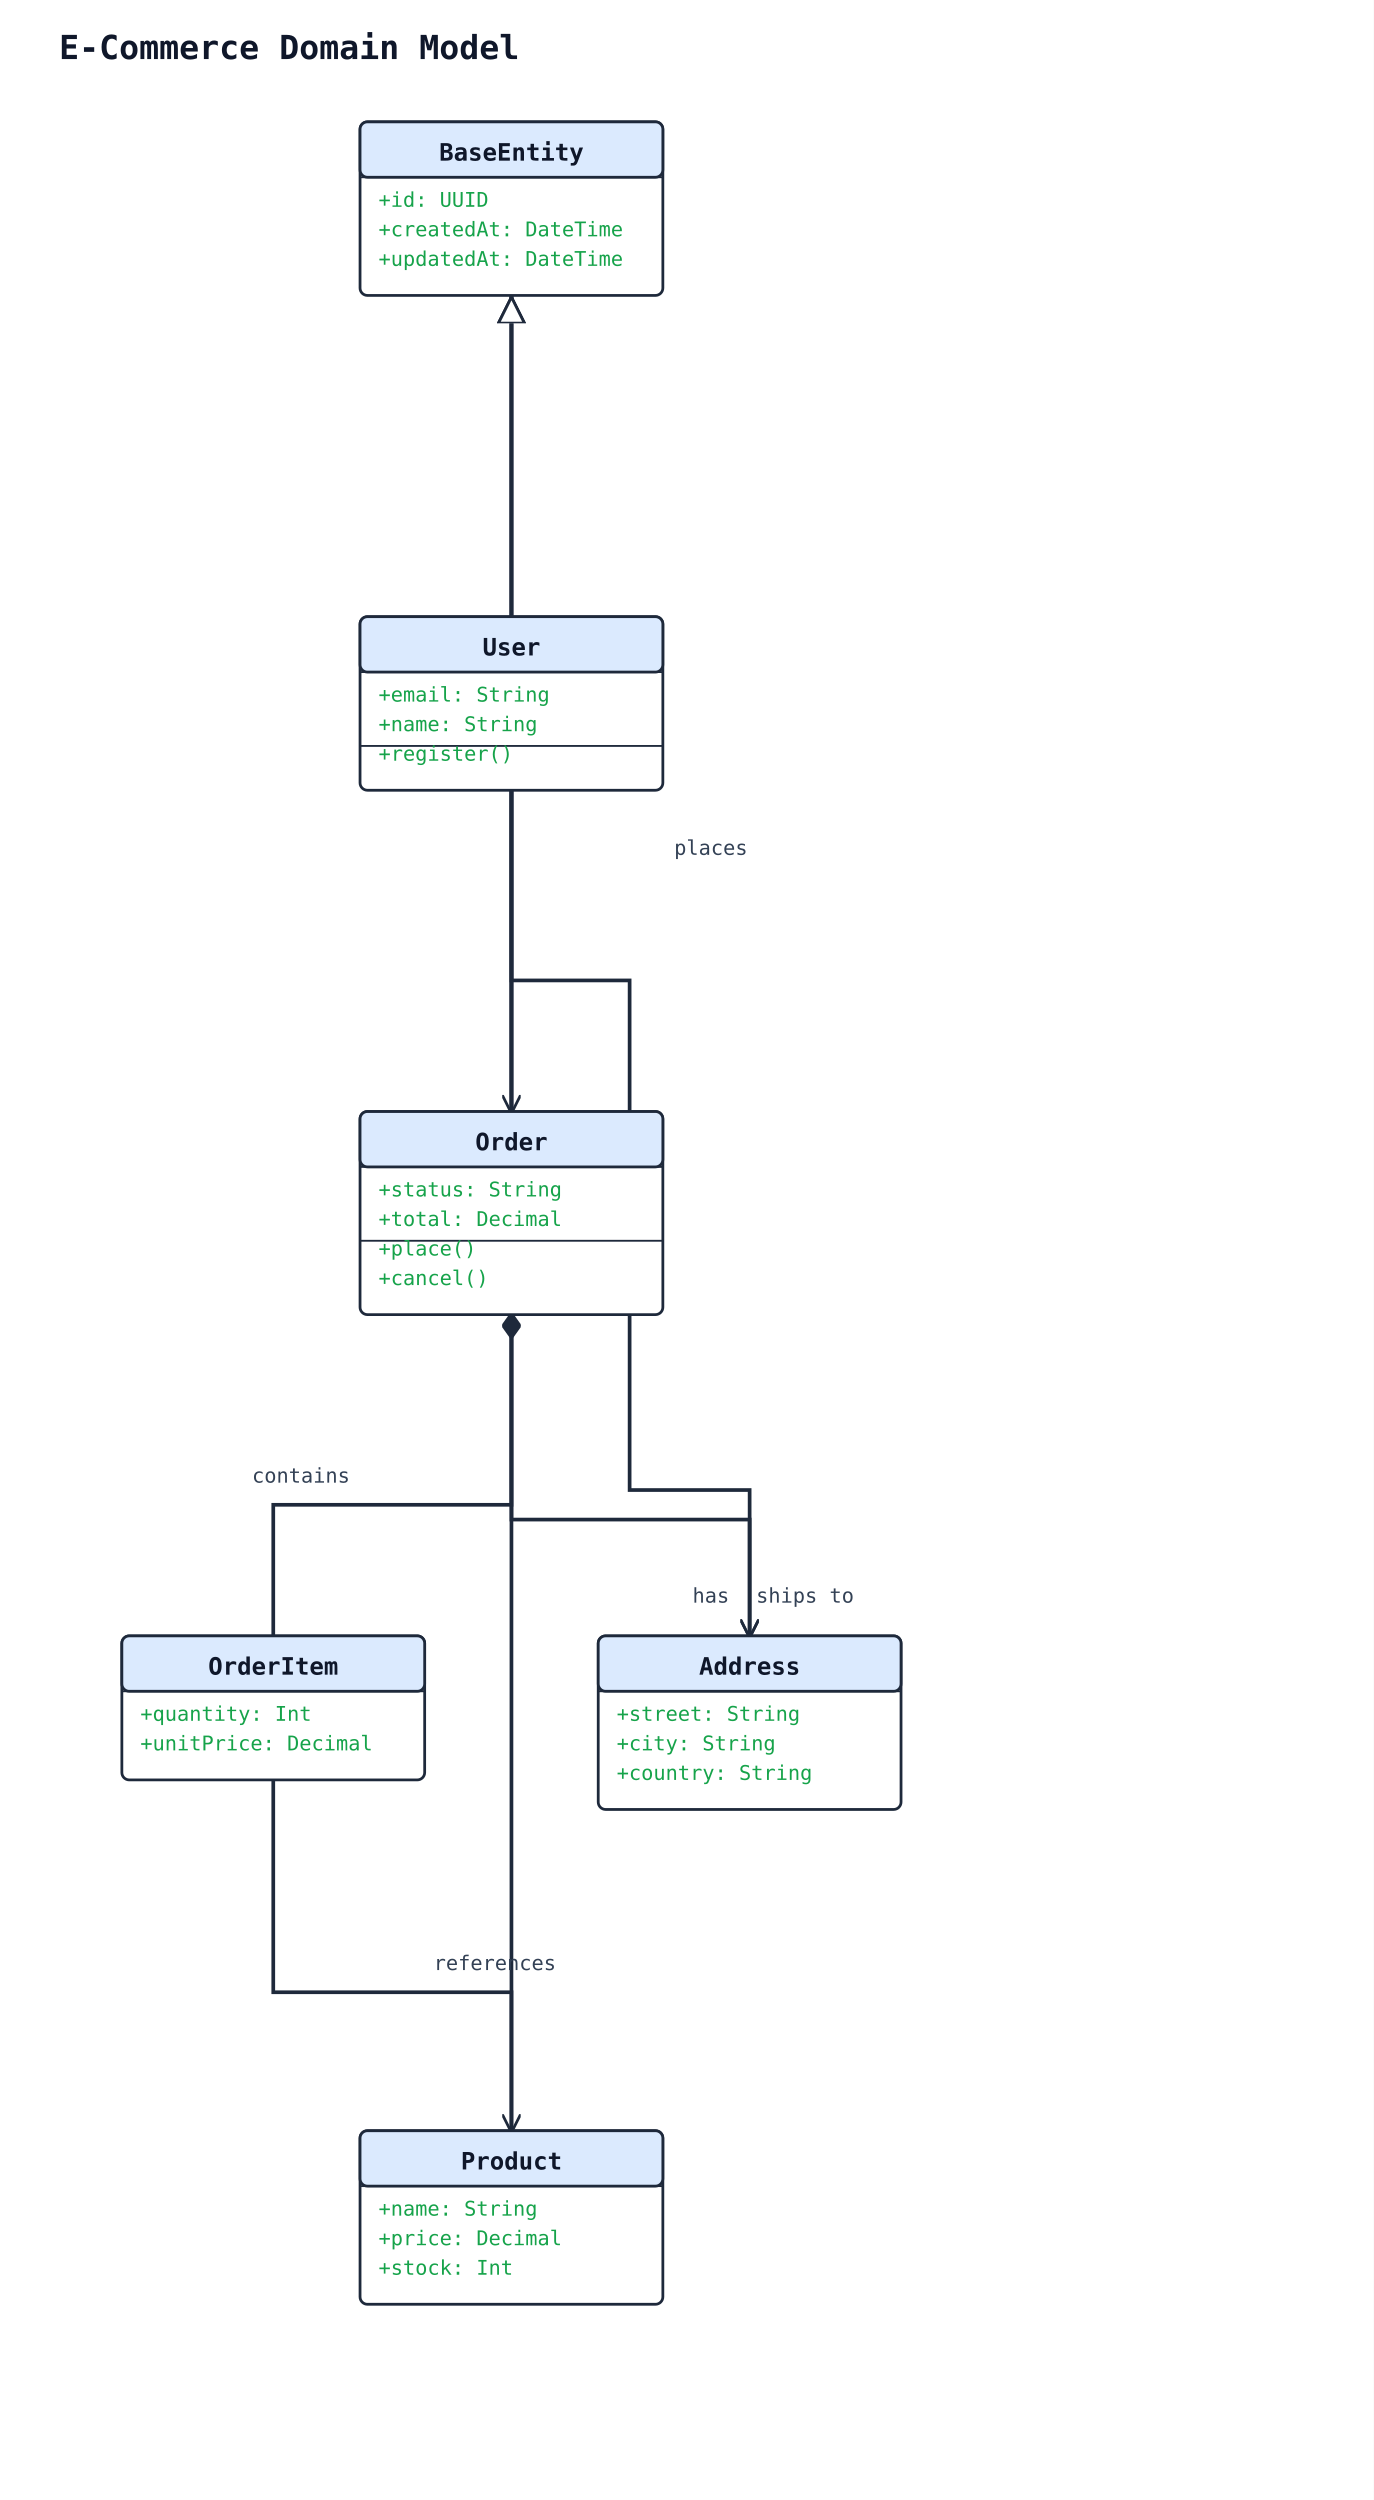
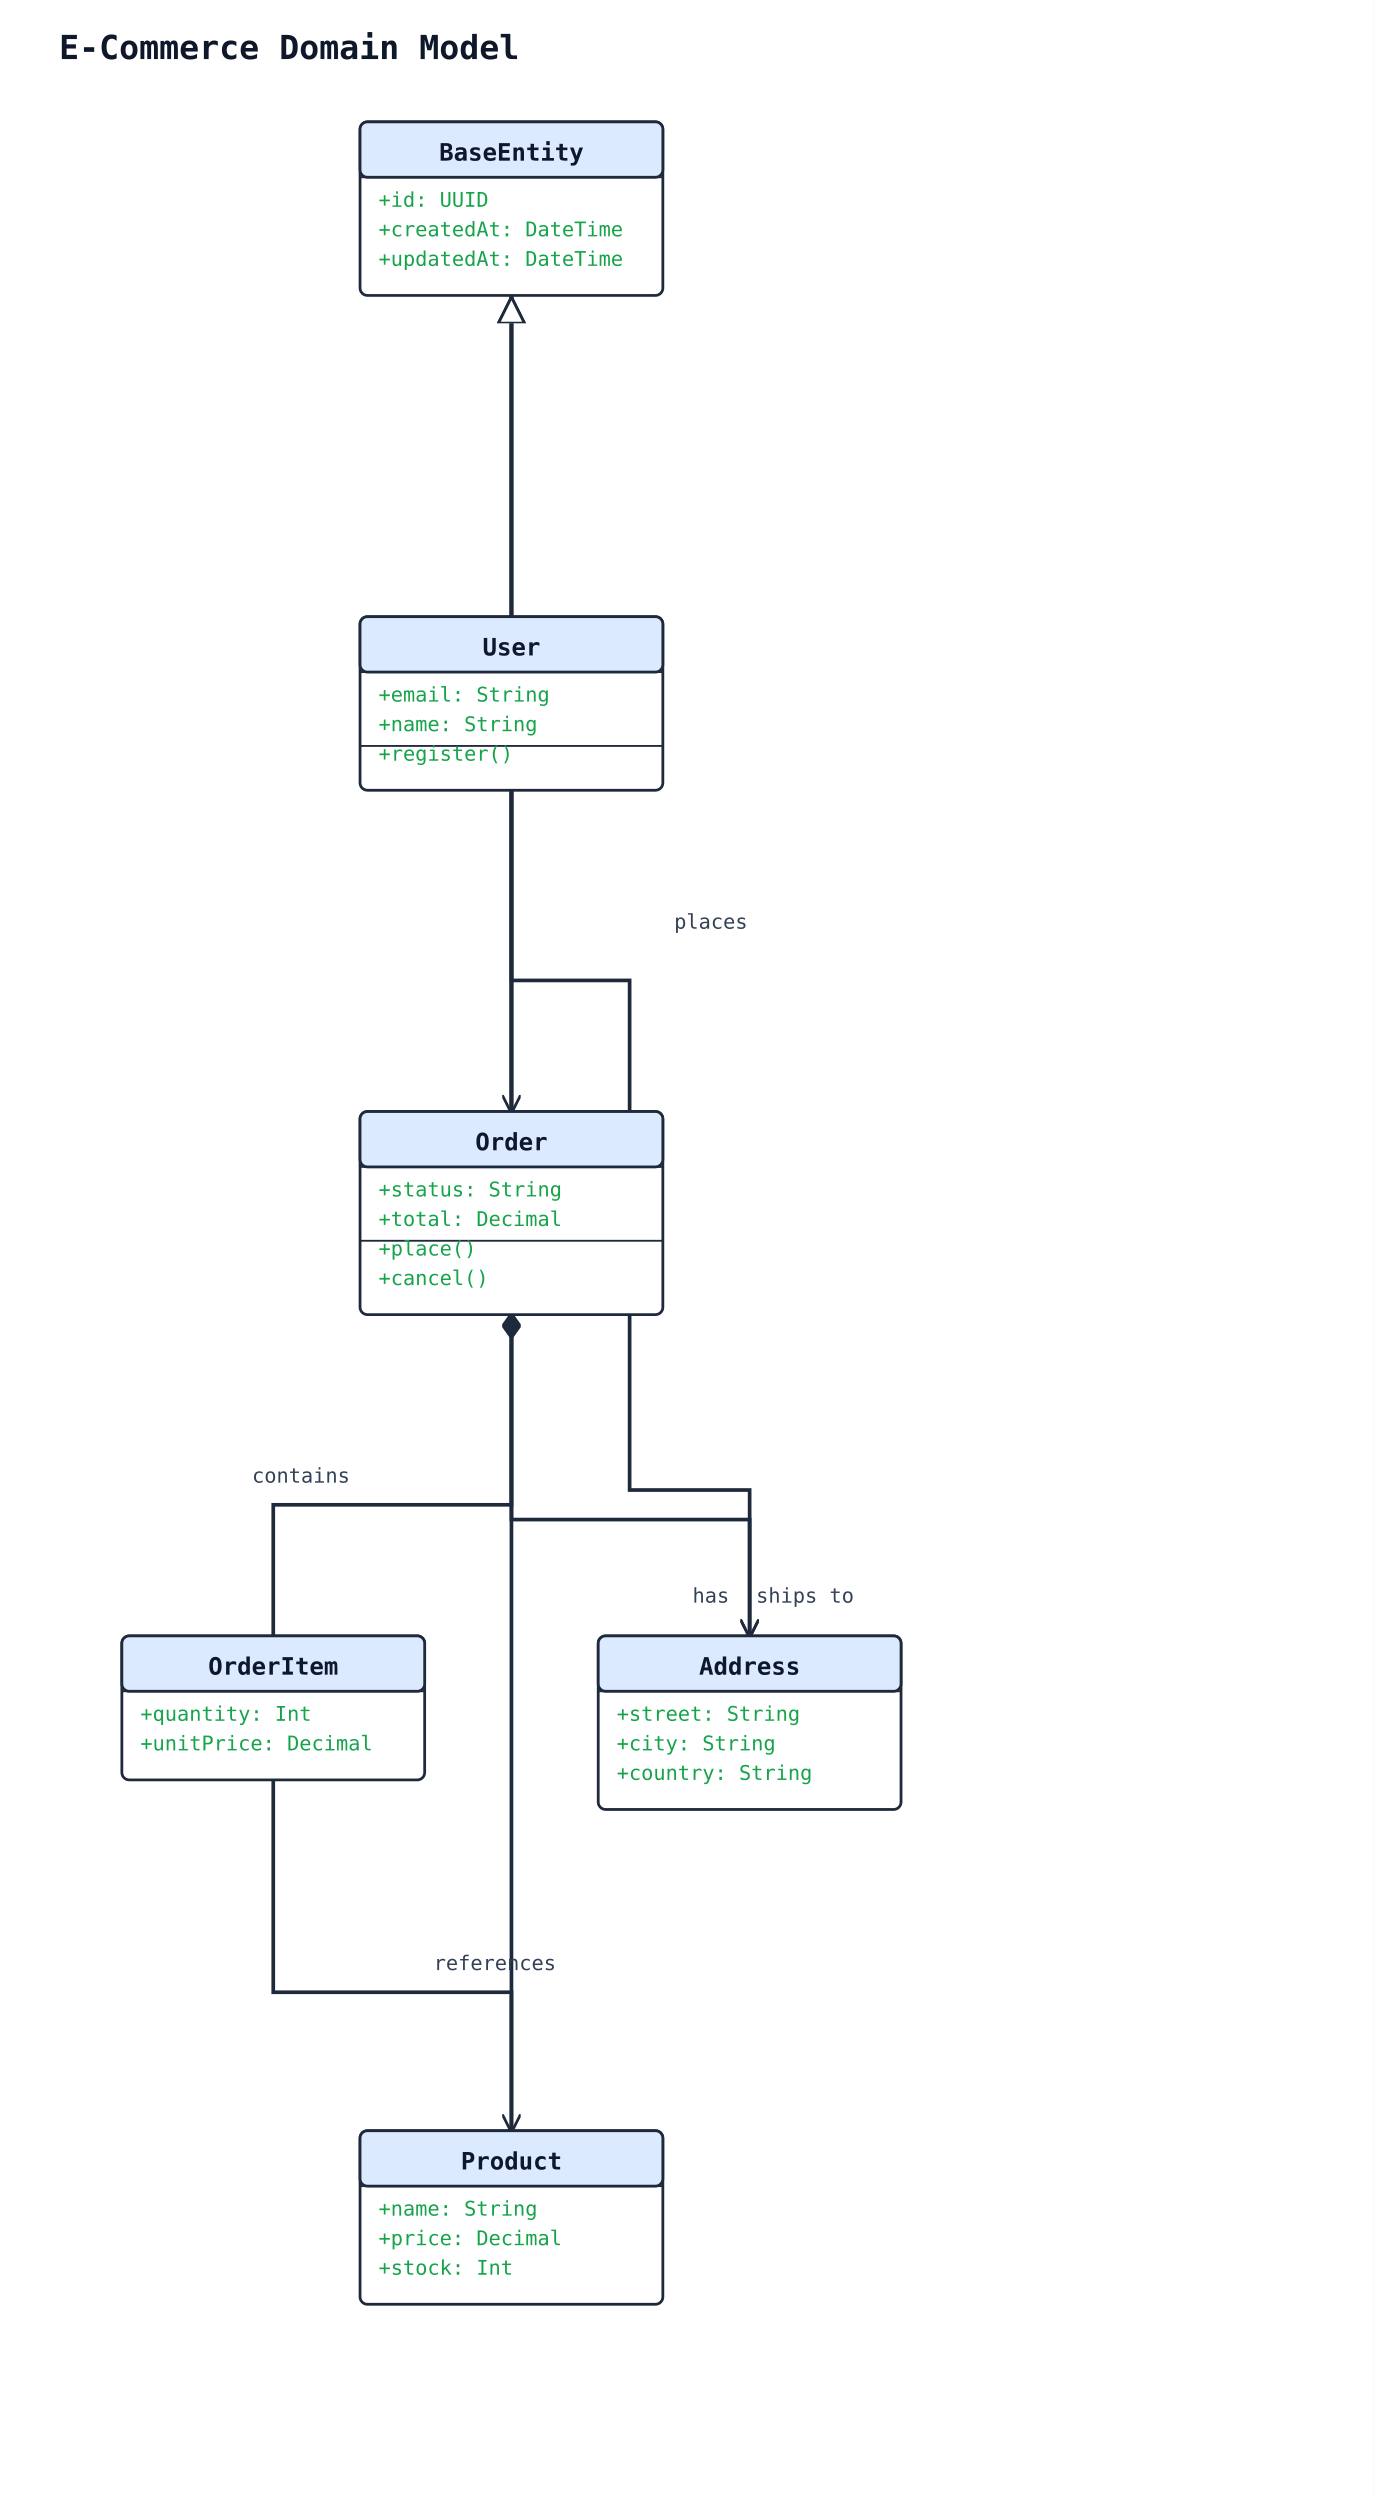
<svg xmlns="http://www.w3.org/2000/svg" width="744" height="1354" viewBox="0 0 744 1354">
  <rect width="100%" height="100%" fill="#ffffff" />
  <defs>
    <marker id="arrow-open" viewBox="0 0 10 10" refX="9" refY="5" markerWidth="10" markerHeight="10" markerUnits="userSpaceOnUse" orient="auto-start-reverse">
      <path d="M0,0 L10,5 L0,10" fill="none" stroke="#1e293b" stroke-width="1.5" />
    </marker>
    <marker id="arrow-triangle" viewBox="0 0 16 16" refX="15" refY="8" markerWidth="16" markerHeight="16" markerUnits="userSpaceOnUse" orient="auto-start-reverse">
      <polygon points="0,1 14,8 0,15" fill="#ffffff" stroke="#1e293b" stroke-width="1.5" fill-rule="nonzero" />
    </marker>
    <marker id="arrow-diamond-filled" viewBox="0 0 14 10" refX="13" refY="5" markerWidth="14" markerHeight="10" markerUnits="userSpaceOnUse" orient="auto-start-reverse">
      <path d="M0,5 L7,0 L14,5 L7,10 z" fill="#1e293b" stroke="#1e293b" stroke-width="1" />
    </marker>
    <marker id="arrow-diamond-open" viewBox="0 0 14 10" refX="13" refY="5" markerWidth="14" markerHeight="10" markerUnits="userSpaceOnUse" orient="auto-start-reverse">
      <path d="M0,5 L7,0 L14,5 L7,10 z" fill="#ffffff" stroke="#1e293b" stroke-width="1" />
    </marker>
  </defs>
  <text x="32" y="32" font-family="monospace" font-size="18" font-weight="600" fill="#0f172a">E-Commerce Domain Model</text>
  <polyline class="uml-relation" data-uml-from="BaseEntity" data-uml-to="User" data-uml-arrow="&lt;|--" points="277,160 277,239 277,334" fill="none" stroke="#1e293b" stroke-width="2" marker-start="url(#arrow-triangle)" />
  <polyline class="uml-relation" data-uml-from="BaseEntity" data-uml-to="Order" data-uml-arrow="&lt;|--" points="277,160 277,247 277,507 277,602" fill="none" stroke="#1e293b" stroke-width="2" marker-start="url(#arrow-triangle)" />
  <polyline class="uml-relation" data-uml-from="BaseEntity" data-uml-to="Product" data-uml-arrow="&lt;|--" points="277,160 277,255 277,515 277,791 277,1071 277,1154" fill="none" stroke="#1e293b" stroke-width="2" marker-start="url(#arrow-triangle)" />
  <polyline class="uml-relation" data-uml-from="User" data-uml-to="Order" data-uml-arrow="--&gt;" points="277,428 277,523 277,602" fill="none" stroke="#1e293b" stroke-width="2" marker-end="url(#arrow-open)" />
-   <text x="385" y="463" text-anchor="middle" font-family="monospace" font-size="11" fill="#334155">places</text>
+   <text x="385" y="503" text-anchor="middle" font-family="monospace" font-size="11" fill="#334155">places</text>
  <polyline class="uml-relation" data-uml-from="Order" data-uml-to="OrderItem" data-uml-arrow="*--" points="277,712 277,815 148,815 148,886" fill="none" stroke="#1e293b" stroke-width="2" marker-start="url(#arrow-diamond-filled)" />
  <text x="163" y="803" text-anchor="middle" font-family="monospace" font-size="11" fill="#334155">contains</text>
  <polyline class="uml-relation" data-uml-from="OrderItem" data-uml-to="Product" data-uml-arrow="--&gt;" points="148,964 148,1079 277,1079 277,1154" fill="none" stroke="#1e293b" stroke-width="2" marker-end="url(#arrow-open)" />
  <text x="268" y="1067" text-anchor="middle" font-family="monospace" font-size="11" fill="#334155">references</text>
  <polyline class="uml-relation" data-uml-from="User" data-uml-to="Address" data-uml-arrow="--&gt;" points="277,428 277,531 341,531 341,807 406,807 406,886" fill="none" stroke="#1e293b" stroke-width="2" marker-end="url(#arrow-open)" />
  <text x="385" y="868" text-anchor="middle" font-family="monospace" font-size="11" fill="#334155">has</text>
  <polyline class="uml-relation" data-uml-from="Order" data-uml-to="Address" data-uml-arrow="--&gt;" points="277,712 277,823 406,823 406,886" fill="none" stroke="#1e293b" stroke-width="2" marker-end="url(#arrow-open)" />
  <text x="436" y="868" text-anchor="middle" font-family="monospace" font-size="11" fill="#334155">ships to</text>
  <rect x="195" y="66" width="164" height="94" rx="4" ry="4" fill="#ffffff" stroke="#1e293b" stroke-width="1.5" />
  <rect x="195" y="66" width="164" height="30" rx="4" ry="4" fill="#dbeafe" stroke="#1e293b" stroke-width="1.5" />
  <line x1="195" y1="96" x2="359" y2="96" stroke="#1e293b" stroke-width="1" />
  <text x="277" y="87" text-anchor="middle" font-family="monospace" font-size="13" font-weight="600" fill="#0f172a">BaseEntity</text>
  <text class="uml-member" data-uml-visibility="public" x="205" y="112" font-family="monospace" font-size="11" fill="#16a34a">+id: UUID</text>
  <text class="uml-member" data-uml-visibility="public" x="205" y="128" font-family="monospace" font-size="11" fill="#16a34a">+createdAt: DateTime</text>
  <text class="uml-member" data-uml-visibility="public" x="205" y="144" font-family="monospace" font-size="11" fill="#16a34a">+updatedAt: DateTime</text>
  <rect x="195" y="334" width="164" height="94" rx="4" ry="4" fill="#ffffff" stroke="#1e293b" stroke-width="1.5" />
  <rect x="195" y="334" width="164" height="30" rx="4" ry="4" fill="#dbeafe" stroke="#1e293b" stroke-width="1.5" />
  <line x1="195" y1="364" x2="359" y2="364" stroke="#1e293b" stroke-width="1" />
  <text x="277" y="355" text-anchor="middle" font-family="monospace" font-size="13" font-weight="600" fill="#0f172a">User</text>
  <text class="uml-member" data-uml-visibility="public" x="205" y="380" font-family="monospace" font-size="11" fill="#16a34a">+email: String</text>
  <text class="uml-member" data-uml-visibility="public" x="205" y="396" font-family="monospace" font-size="11" fill="#16a34a">+name: String</text>
  <line x1="195" y1="404" x2="359" y2="404" stroke="#1e293b" stroke-width="1" />
  <text class="uml-member" data-uml-visibility="public" x="205" y="412" font-family="monospace" font-size="11" fill="#16a34a">+register()</text>
  <rect x="195" y="602" width="164" height="110" rx="4" ry="4" fill="#ffffff" stroke="#1e293b" stroke-width="1.5" />
  <rect x="195" y="602" width="164" height="30" rx="4" ry="4" fill="#dbeafe" stroke="#1e293b" stroke-width="1.5" />
  <line x1="195" y1="632" x2="359" y2="632" stroke="#1e293b" stroke-width="1" />
  <text x="277" y="623" text-anchor="middle" font-family="monospace" font-size="13" font-weight="600" fill="#0f172a">Order</text>
  <text class="uml-member" data-uml-visibility="public" x="205" y="648" font-family="monospace" font-size="11" fill="#16a34a">+status: String</text>
  <text class="uml-member" data-uml-visibility="public" x="205" y="664" font-family="monospace" font-size="11" fill="#16a34a">+total: Decimal</text>
  <line x1="195" y1="672" x2="359" y2="672" stroke="#1e293b" stroke-width="1" />
  <text class="uml-member" data-uml-visibility="public" x="205" y="680" font-family="monospace" font-size="11" fill="#16a34a">+place()</text>
  <text class="uml-member" data-uml-visibility="public" x="205" y="696" font-family="monospace" font-size="11" fill="#16a34a">+cancel()</text>
  <rect x="66" y="886" width="164" height="78" rx="4" ry="4" fill="#ffffff" stroke="#1e293b" stroke-width="1.5" />
  <rect x="66" y="886" width="164" height="30" rx="4" ry="4" fill="#dbeafe" stroke="#1e293b" stroke-width="1.5" />
  <line x1="66" y1="916" x2="230" y2="916" stroke="#1e293b" stroke-width="1" />
  <text x="148" y="907" text-anchor="middle" font-family="monospace" font-size="13" font-weight="600" fill="#0f172a">OrderItem</text>
  <text class="uml-member" data-uml-visibility="public" x="76" y="932" font-family="monospace" font-size="11" fill="#16a34a">+quantity: Int</text>
  <text class="uml-member" data-uml-visibility="public" x="76" y="948" font-family="monospace" font-size="11" fill="#16a34a">+unitPrice: Decimal</text>
  <rect x="195" y="1154" width="164" height="94" rx="4" ry="4" fill="#ffffff" stroke="#1e293b" stroke-width="1.5" />
  <rect x="195" y="1154" width="164" height="30" rx="4" ry="4" fill="#dbeafe" stroke="#1e293b" stroke-width="1.5" />
  <line x1="195" y1="1184" x2="359" y2="1184" stroke="#1e293b" stroke-width="1" />
  <text x="277" y="1175" text-anchor="middle" font-family="monospace" font-size="13" font-weight="600" fill="#0f172a">Product</text>
  <text class="uml-member" data-uml-visibility="public" x="205" y="1200" font-family="monospace" font-size="11" fill="#16a34a">+name: String</text>
  <text class="uml-member" data-uml-visibility="public" x="205" y="1216" font-family="monospace" font-size="11" fill="#16a34a">+price: Decimal</text>
  <text class="uml-member" data-uml-visibility="public" x="205" y="1232" font-family="monospace" font-size="11" fill="#16a34a">+stock: Int</text>
  <rect x="324" y="886" width="164" height="94" rx="4" ry="4" fill="#ffffff" stroke="#1e293b" stroke-width="1.5" />
  <rect x="324" y="886" width="164" height="30" rx="4" ry="4" fill="#dbeafe" stroke="#1e293b" stroke-width="1.5" />
  <line x1="324" y1="916" x2="488" y2="916" stroke="#1e293b" stroke-width="1" />
  <text x="406" y="907" text-anchor="middle" font-family="monospace" font-size="13" font-weight="600" fill="#0f172a">Address</text>
  <text class="uml-member" data-uml-visibility="public" x="334" y="932" font-family="monospace" font-size="11" fill="#16a34a">+street: String</text>
  <text class="uml-member" data-uml-visibility="public" x="334" y="948" font-family="monospace" font-size="11" fill="#16a34a">+city: String</text>
  <text class="uml-member" data-uml-visibility="public" x="334" y="964" font-family="monospace" font-size="11" fill="#16a34a">+country: String</text>
</svg>
